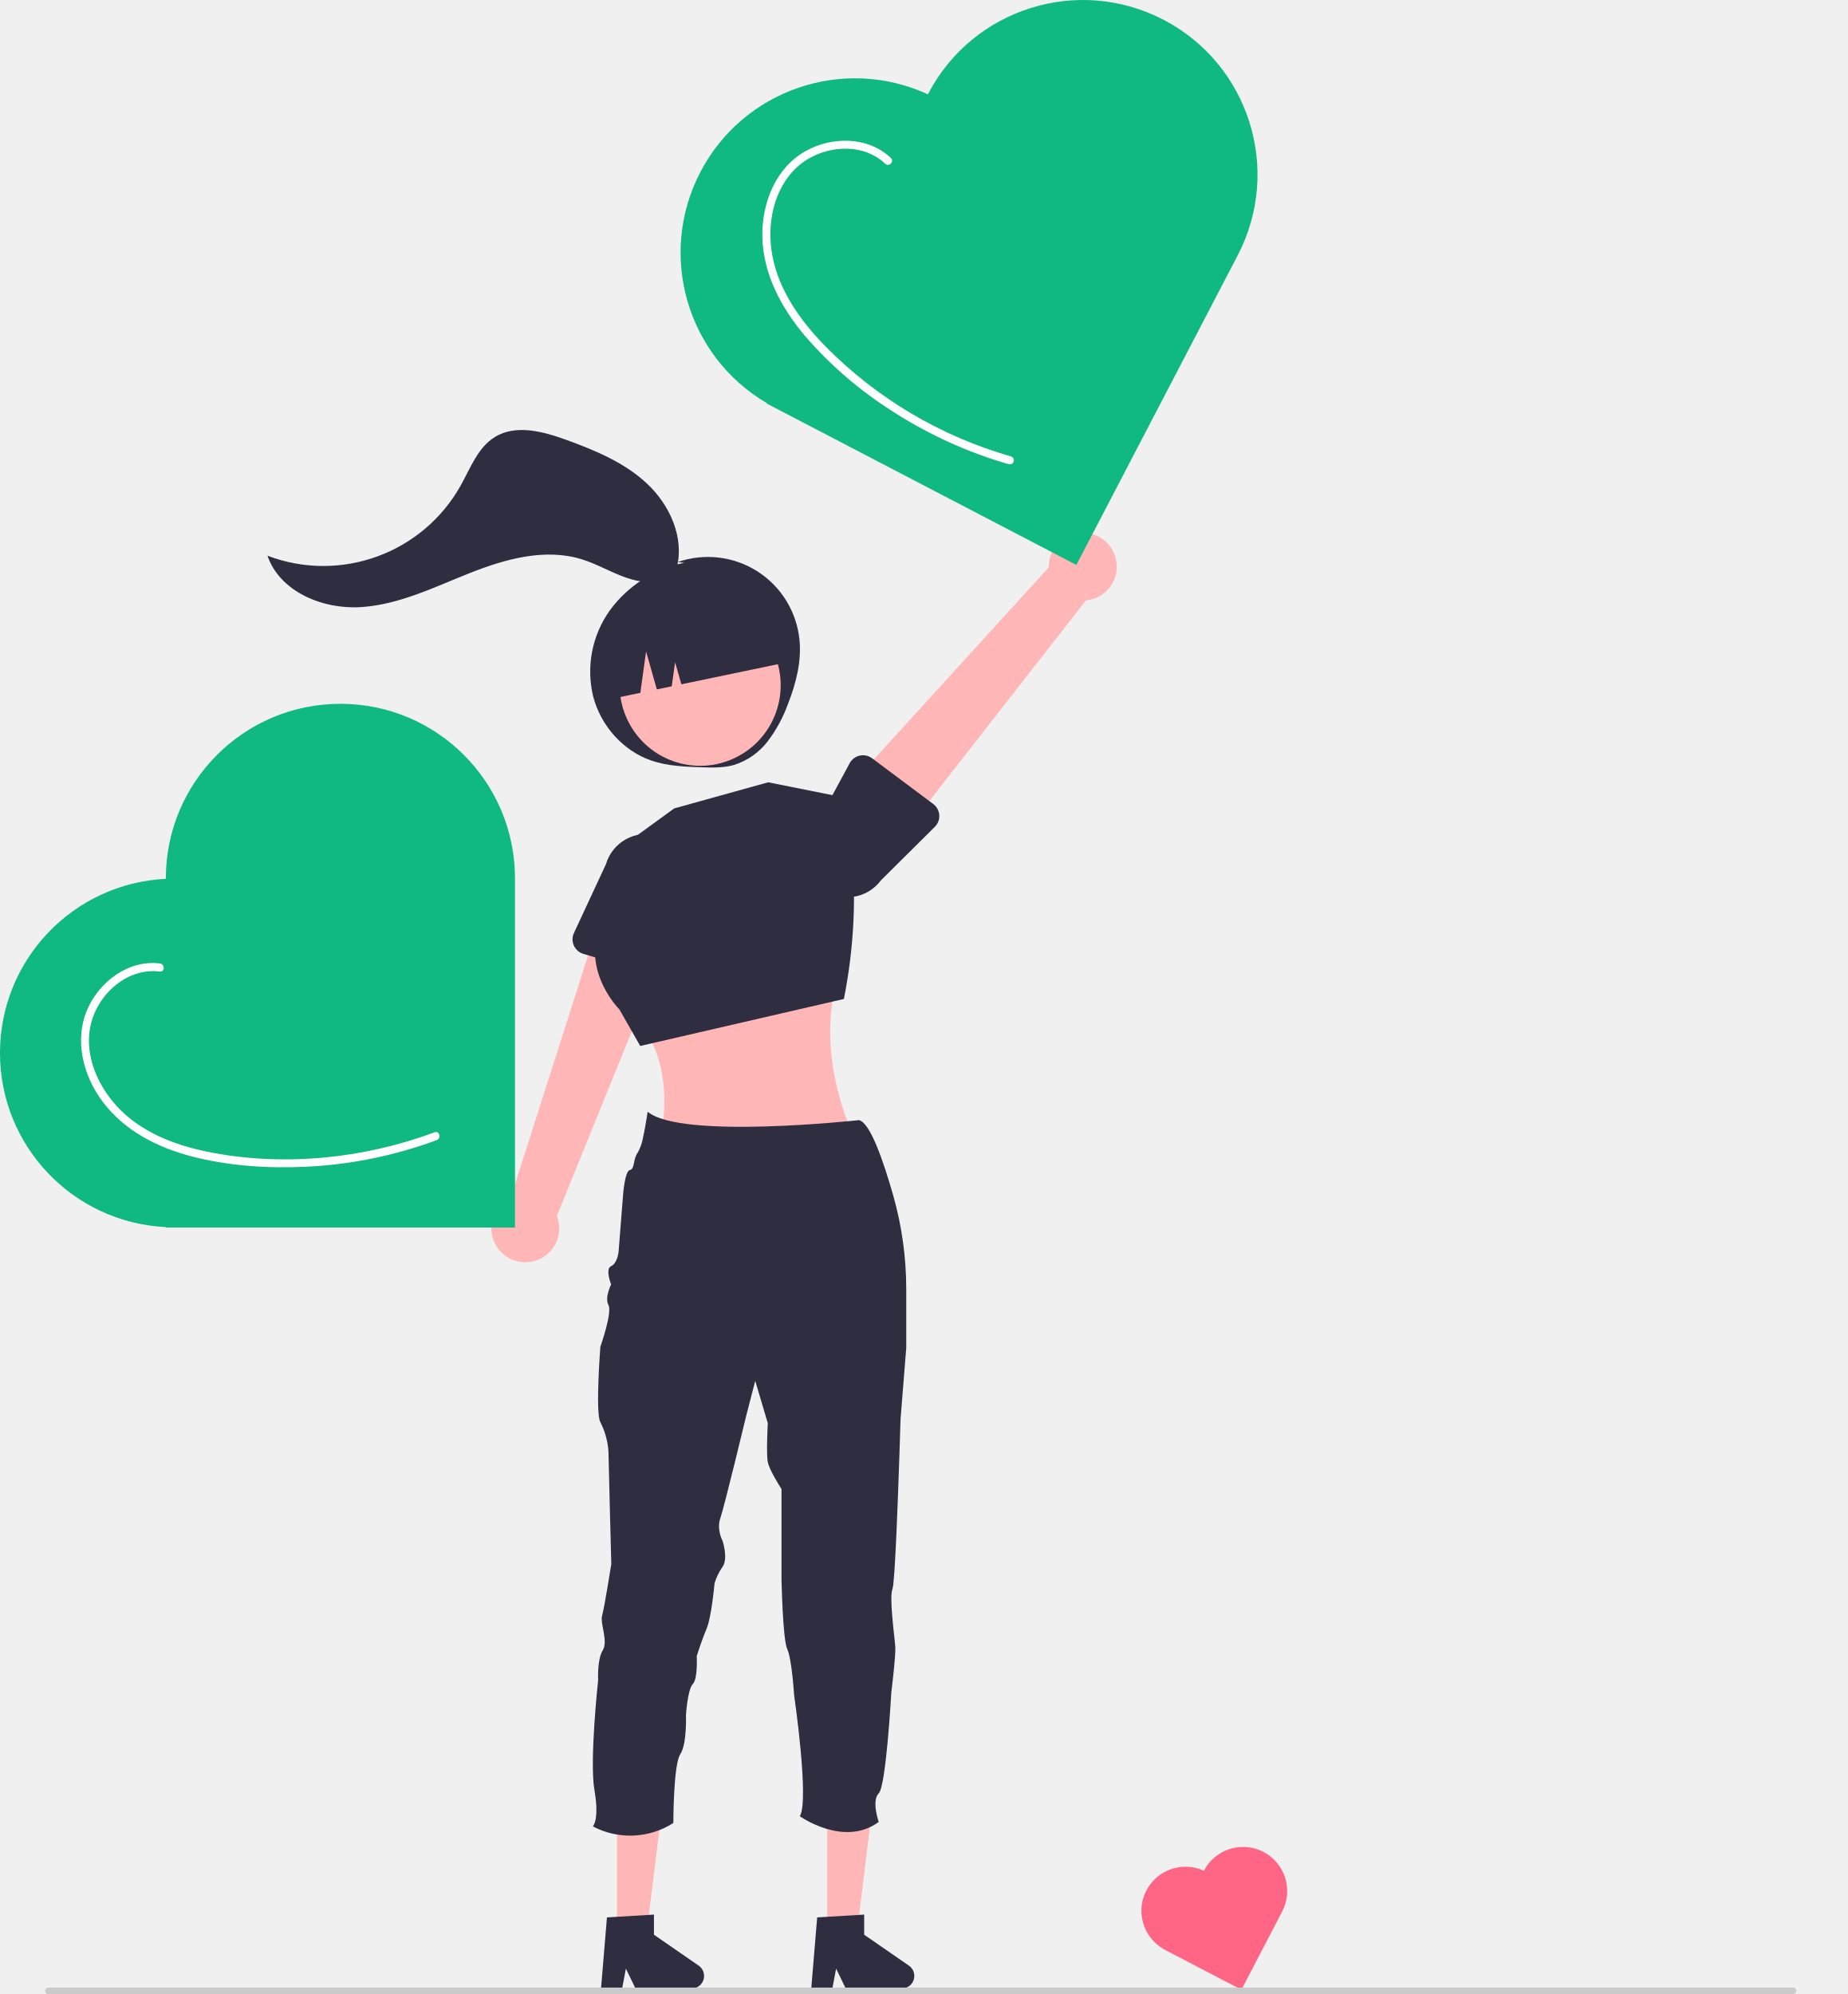
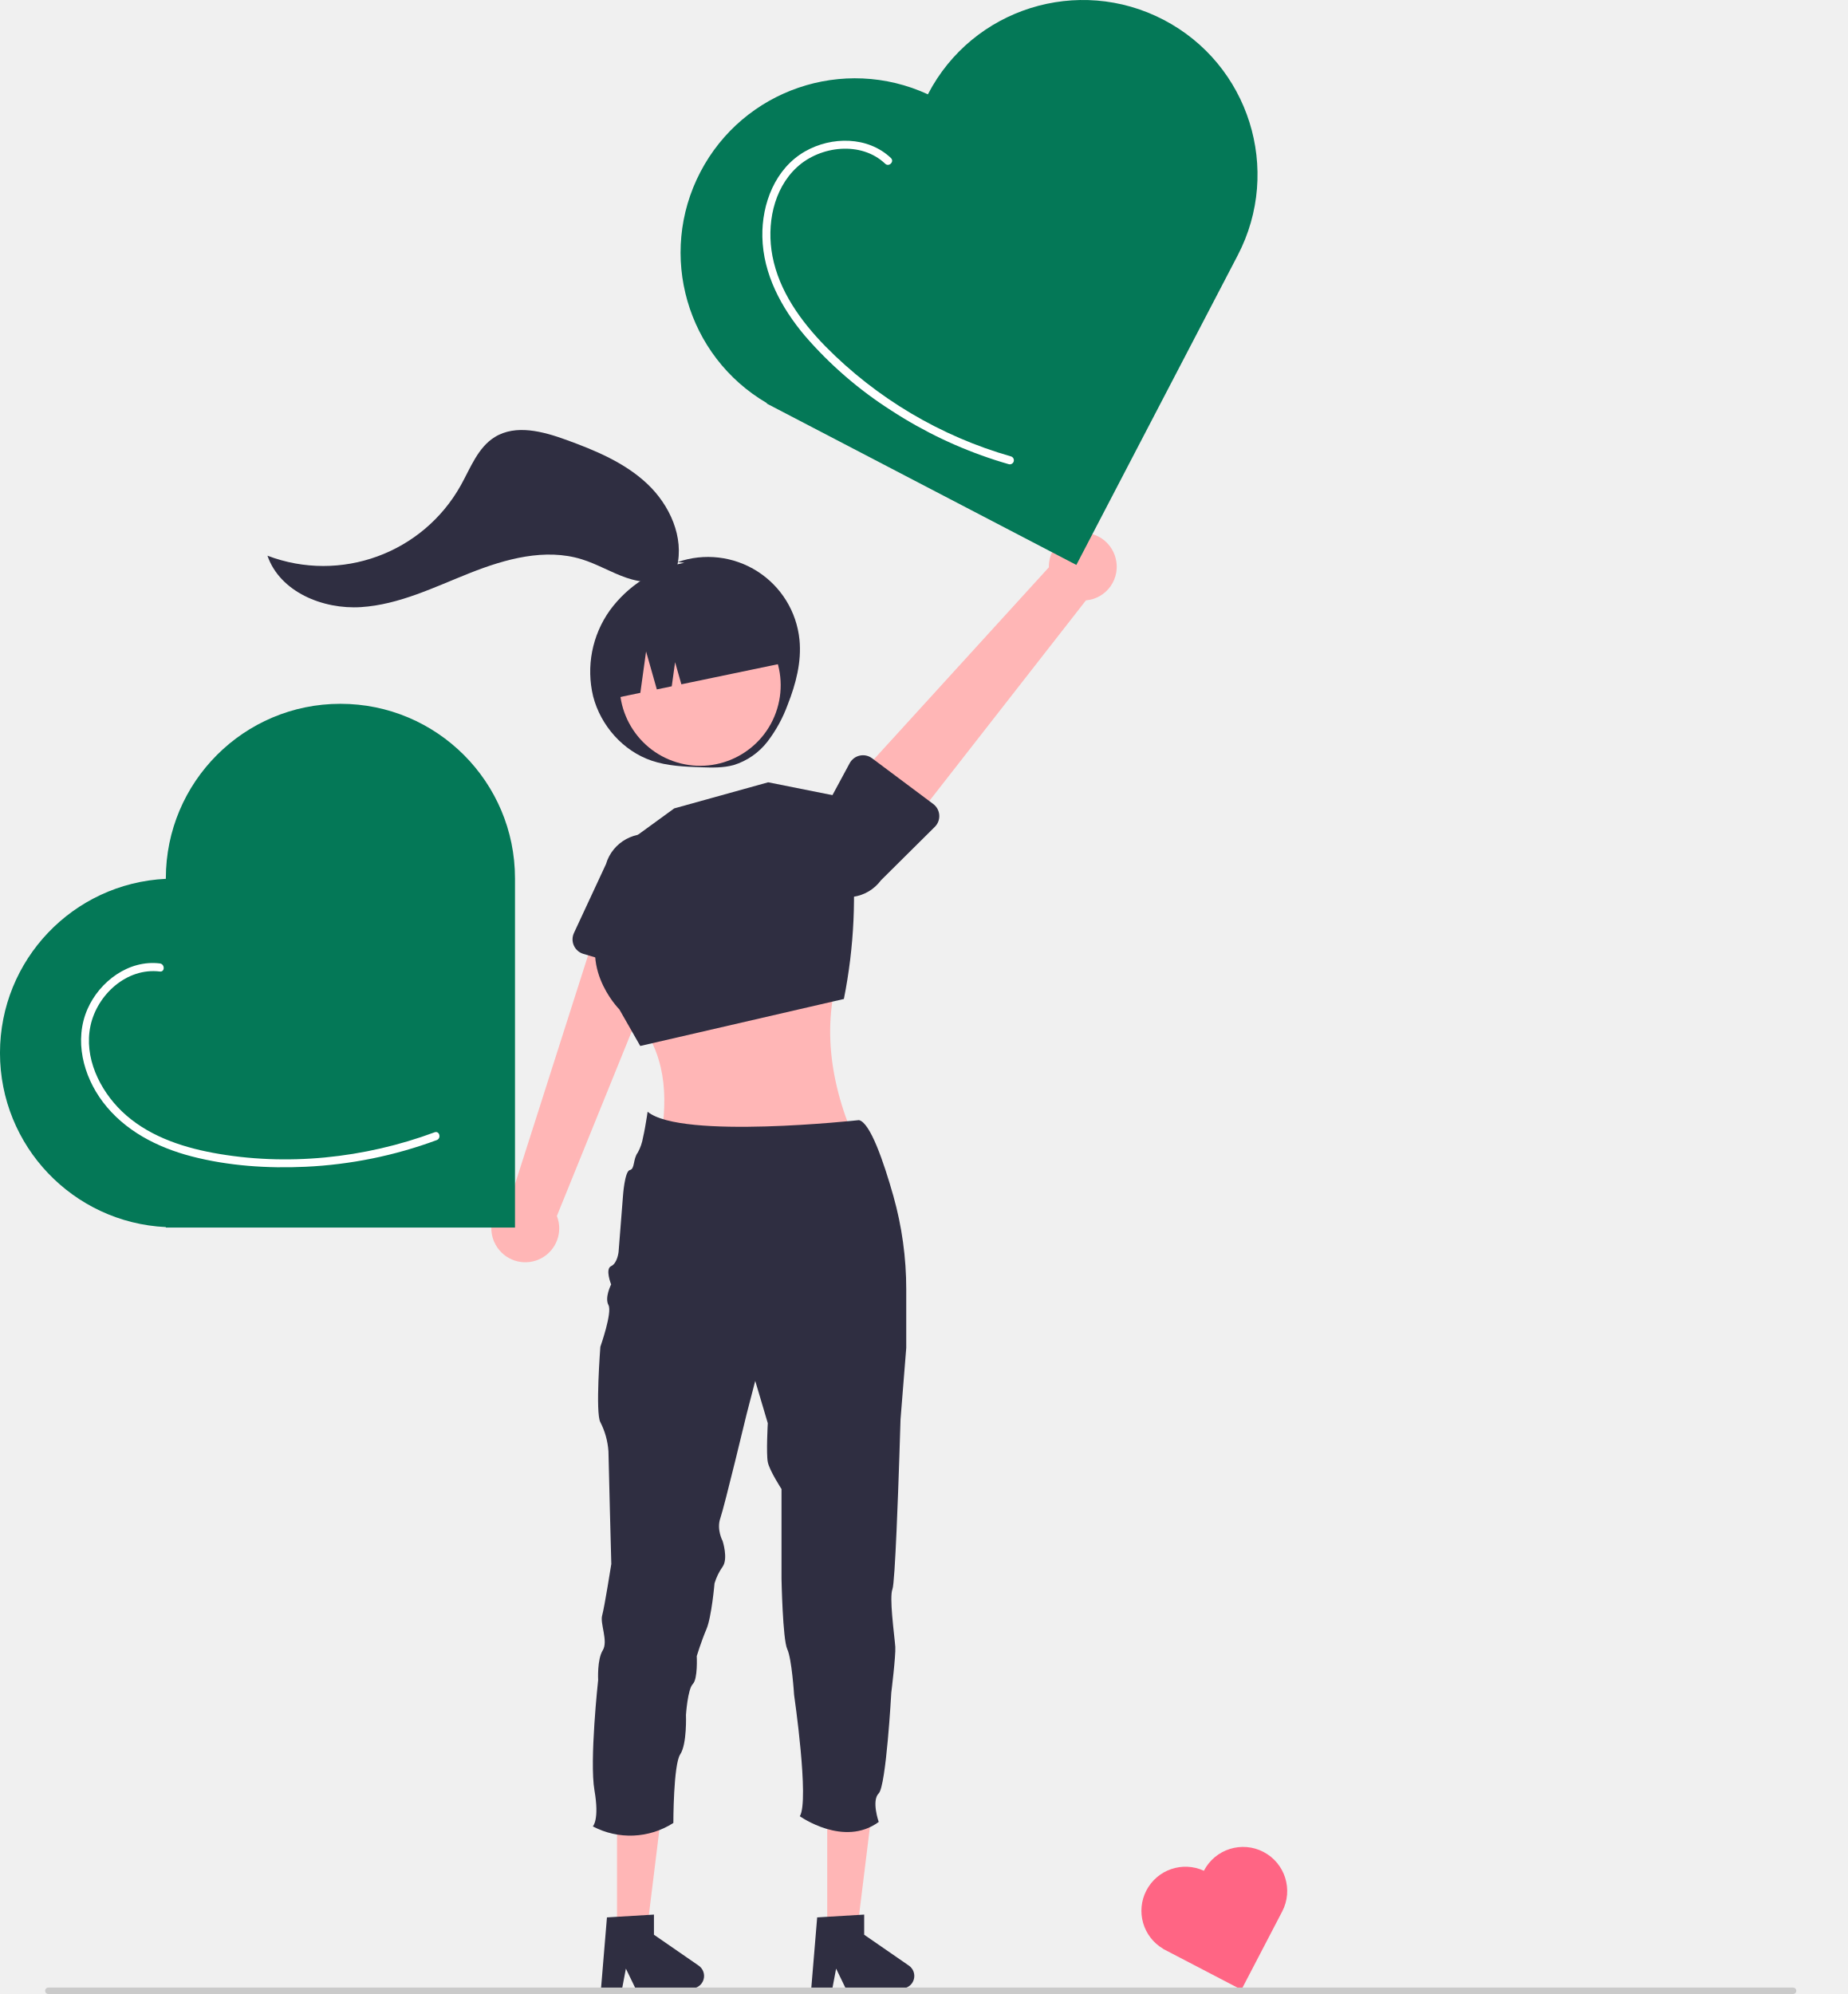
<svg xmlns="http://www.w3.org/2000/svg" data-name="Layer 1" width="685.515" height="739.815" viewBox="0 0 685.515 739.815">
  <defs>
    <pattern id="e316dee7-4006-4b05-87d0-6679d9899947-47" data-name="New Pattern Swatch 2" width="40.062" height="88.607" patternTransform="translate(-33.63512 45.49742)" patternUnits="userSpaceOnUse" viewBox="0 0 40.062 88.607">
      <rect width="40.062" height="88.607" fill="none" />
      <path d="M8.421,12.839l-.351,9.45c-.018.483.732.482.75,0l.351-9.45c.018-.483-.732-.482-.75,0Z" fill="#e4e4e4" />
      <path d="M14.472,14.729l-.355,10.583c-.016.483.734.482.75,0l.355-10.583c.016-.483-.734-.482-.75,0Z" fill="#e4e4e4" />
      <path d="M22.493,9.062V19.267a.375.375,0,0,0,.75,0V9.062a.375.375,0,0,0-.75,0Z" fill="#e4e4e4" />
      <path d="M21.36,32.496l-.756,6.047c-.06.478.691.473.75,0l.756-6.047c.06-.478-.691-.473-.75,0Z" fill="#e4e4e4" />
      <path d="M12.339,31.745,11.212,41.951c-.053.479.697.475.75,0l1.127-10.205c.053-.479-.698-.475-.75,0Z" fill="#e4e4e4" />
      <path d="M6.241,32.873v8.315a.375.375,0,0,0,.75,0v-8.315a.375.375,0,0,0-.75,0Z" fill="#e4e4e4" />
      <path d="M25.517,14.354v9.449a.375.375,0,0,0,.75,0V14.354a.375.375,0,0,0-.75,0Z" fill="#e4e4e4" />
      <path d="M25.517,34.385v8.693a.375.375,0,0,0,.75,0V34.385a.375.375,0,0,0-.75,0Z" fill="#e4e4e4" />
      <path d="M17.265,24.462l.269,8.504c.015.481.765.484.75,0l-.269-8.504c-.015-.481-.765-.484-.75,0Z" fill="#e4e4e4" />
      <path d="M17.769,46.007l.283,4.252c.032.479.782.483.75,0l-.283-4.252c-.032-.479-.782-.483-.75,0Z" fill="#e4e4e4" />
      <path d="M12.87,50.82l-.549,7.088c-.037.481.713.479.75,0l.549-7.088c.037-.481-.713-.479-.75,0Z" fill="#e4e4e4" />
      <path d="M9.047,27.955l.838,4.254c.093.473.816.273.723-.199l-.838-4.254c-.093-.473-.816-.273-.723.199Z" fill="#e4e4e4" />
      <path d="M8.131,46.858,7.848,52.81c-.023.482.727.481.75,0l.283-5.953c.023-.482-.727-.481-.75,0Z" fill="#e4e4e4" />
      <path d="M3.051,36.934,4.468,51.108c.048.476.798.481.75,0L3.801,36.934c-.048-.476-.798-.481-.75,0Z" fill="#e4e4e4" />
      <path d="M20.654,32.684l.283,16.157a.375.375,0,0,0,.75,0l-.283-16.157a.375.375,0,0,0-.75,0Z" fill="#e4e4e4" />
      <path d="M29.236,29.573l-.85,17.291c-.024.482.726.481.75,0l.85-17.291c.024-.482-.726-.481-.75,0Z" fill="#e4e4e4" />
      <path d="M23.442,11.142l-1.701,15.874c-.051.479.699.476.75,0l1.701-15.874c.051-.479-.699-.476-.75,0Z" fill="#e4e4e4" />
      <path d="M17.638.361,16.519,16.519c-.033.482.717.48.75,0L18.388.361c.033-.482-.717-.48-.75,0Z" fill="#e4e4e4" />
      <path d="M14.11,2.924,11.086,28.163c-.057.478.693.474.75,0L14.86,2.924c.057-.478-.693-.474-.75,0Z" fill="#e4e4e4" />
      <path d="M6.765,2.068l.922,24.092c.018.481.769.483.75,0l-.922-24.092c-.018-.481-.768-.483-.75,0Z" fill="#e4e4e4" />
      <path d="M11.894,1.864l7.922,22.966c.156.454.881.259.723-.199L12.617,1.665c-.156-.454-.881-.259-.723.199Z" fill="#e4e4e4" />
      <path d="M36.712,3.203,36.429,17.093a.375.375,0,0,0,.75,0l.283-13.89a.375.375,0,0,0-.75,0Z" fill="#e4e4e4" />
      <path d="M26.648,26.728l.865,19.842c.021.481.771.483.75,0l-.865-19.842c-.021-.481-.771-.483-.75,0Z" fill="#e4e4e4" />
      <path d="M26.556,55.362l-.567,9.071c-.03.482.72.48.75,0l.567-9.071c.03-.482-.72-.48-.75,0Z" fill="#e4e4e4" />
      <path d="M18.336,60.464V67.267a.375.375,0,0,0,.75,0V60.464a.375.375,0,0,0-.75,0Z" fill="#e4e4e4" />
      <path d="M10.904,37.519,9.53,57.081c-.034.482.716.48.75,0L11.654,37.519c.034-.482-.716-.48-.75,0Z" fill="#e4e4e4" />
      <path d="M1.853,38.073l2.026,32.596c.03.479.78.483.75,0L2.603,38.073c-.03-.479-.78-.483-.75,0Z" fill="#e4e4e4" />
      <path d="M.009,39.287l7.102,34.863c.096.473.819.273.723-.199L.732,39.087c-.096-.473-.819-.273-.723.199Z" fill="#e4e4e4" />
      <path d="M12.864,67.303l2.176,6.268c.157.453.882.258.723-.199L13.587,67.104c-.157-.453-.882-.258-.723.199Z" fill="#e4e4e4" />
      <path d="M27.974,43.74v22.394a.375.375,0,0,0,.75,0V43.74a.375.375,0,0,0-.75,0Z" fill="#e4e4e4" />
      <path d="M32.765,29.956l3.124,20.409c.073.476.796.274.723-.199L33.488,29.756c-.073-.476-.796-.274-.723.199Z" fill="#e4e4e4" />
      <path d="M31.942,11.992V25.598a.375.375,0,0,0,.75,0V11.992a.375.375,0,0,0-.75,0Z" fill="#e4e4e4" />
      <path d="M17.259,52.24l1.163,19.841c.028.48.778.483.75,0l-1.163-19.841c-.028-.48-.778-.483-.75,0Z" fill="#e4e4e4" />
      <path d="M9.65,55.518l5.311,18.164a.375.375,0,0,0,.723-.199L10.374,55.319a.375.375,0,0,0-.723.199Z" fill="#e4e4e4" />
      <path d="M26.556,57.629v24.378a.375.375,0,0,0,.75,0V57.629a.375.375,0,0,0-.75,0Z" fill="#e4e4e4" />
      <path d="M33.878,60.468,35.571,80.878c.04.478.79.482.75,0L34.628,60.468c-.04-.478-.79-.482-.75,0Z" fill="#e4e4e4" />
      <path d="M22.351,74.64l-.85,13.606c-.03.482.72.48.75,0l.85-13.606c.03-.482-.72-.48-.75,0Z" fill="#e4e4e4" />
      <path d="M14.215,59.907,12.513,82.017c-.037.481.713.479.75,0L14.965,59.907c.037-.481-.713-.479-.75,0Z" fill="#e4e4e4" />
      <path d="M5.854,56.883l4.529,22.678c.094.473.818.273.723-.199L6.577,56.684c-.094-.473-.818-.273-.723.199Z" fill="#e4e4e4" />
      <path d="M24.57,42.142l6.796,26.647a.375.375,0,0,0,.723-.199L25.293,41.943a.375.375,0,0,0-.723.199Z" fill="#e4e4e4" />
      <path d="M39.312,25.314V40.622a.375.375,0,0,0,.75,0V25.314a.375.375,0,0,0-.75,0Z" fill="#e4e4e4" />
      <path d="M32.205,12.556,29.657,34.667c-.055.479.695.475.75,0l2.547-22.111c.055-.479-.695-.475-.75,0Z" fill="#e4e4e4" />
    </pattern>
  </defs>
  <path d="M553.872,317.457a34.124,34.124,0,0,0-45.197-28.821l2.474.252a45.211,45.211,0,0,0-27.631,17.652,39.146,39.146,0,0,0-6.203,31.925c2.804,10.834,11.08,20.233,21.674,23.839,5.891,2.005,12.214,2.25,18.434,2.462,4.037.137,8.148.26,12.041-.822a25.293,25.293,0,0,0,12.595-8.78,51.676,51.676,0,0,0,7.45-13.642C552.524,333.864,554.691,325.647,553.872,317.457Z" transform="translate(-257.2424 -80.09271)" fill="#2f2e41" />
  <path d="M641.831,816.594c-8.795-33.08,10.737-65.324,33.56-87.645,12.164-11.896,25.71-22.237,38.919-32.918a415.653,415.653,0,0,0,36.151-32.557c22.022-22.54,41.231-48.299,53.953-77.254,12.097-27.535,17.815-57.529,14.983-87.573-2.686-28.494-12.9-56.523-31.687-78.384q-3.512-4.086-7.388-7.833c-1.386-1.346-3.51.773-2.121,2.121,20.98,20.372,33.191,47.979,37.324,76.699,4.262,29.619-.129,59.814-11.205,87.506-11.799,29.499-30.56,55.821-52.318,78.791a385.924,385.924,0,0,1-34.903,32.359c-13.124,10.811-26.761,21.025-39.258,32.578-23.032,21.293-43.732,50.582-40.888,83.551a66.356,66.356,0,0,0,1.986,11.355,1.501,1.501,0,0,0,2.893-.798Z" transform="translate(-257.2424 -80.09271)" fill="#f0f0f0" />
  <path d="M733.94,628.269a306.697,306.697,0,0,1-31.516-75.871,312.816,312.816,0,0,1-10.528-81.491c.101-27.507,3.441-55.703,11.968-81.935,8.093-24.896,22.594-48.638,45.616-62.223a74.516,74.516,0,0,1,38.754-10.234c14.375.136,28.552,3.92,41.505,10.047,12.685,6.001,24.285,14.087,35.001,23.102A257.321,257.321,0,0,1,893.255,377.665c17.366,19.97,31.554,43.093,39.478,68.446,8.259,26.422,9.706,55.323,2.042,82.065-7.362,25.685-23.489,47.577-43.288,65.163-21.396,19.004-46.742,32.816-72.299,45.35-6.397,3.137-12.828,6.203-19.26,9.268-1.742.83-.222,3.418,1.514,2.59,26.949-12.844,54.165-25.8,78.188-43.732,21.197-15.823,40.091-35.685,51.331-59.88,11.887-25.586,14.323-54.677,9.396-82.282-4.815-26.979-16.894-52.229-33.061-74.219a242.877,242.877,0,0,0-26.691-30.462,220.722,220.722,0,0,0-32.55-26.529c-23.918-15.634-53.83-25.075-82.176-17.022C740.68,323.581,721.285,343.772,709.744,366.655c-6.459,12.808-10.813,26.581-13.91,40.558a295.572,295.572,0,0,0-6.08,41.81A314.791,314.791,0,0,0,721.607,611.765q4.563,9.173,9.743,18.019a1.501,1.501,0,0,0,2.59-1.514Z" transform="translate(-257.2424 -80.09271)" fill="#f0f0f0" />
  <path d="M714.94,599.269a306.697,306.697,0,0,1-31.516-75.871,312.816,312.816,0,0,1-10.528-81.491c.101-27.507,3.441-55.703,11.968-81.935,8.093-24.896,22.594-48.638,45.616-62.223a74.516,74.516,0,0,1,38.754-10.234c14.375.136,28.552,3.92,41.505,10.047,12.685,6.001,24.285,14.087,35.001,23.102A257.321,257.321,0,0,1,874.255,348.665c17.366,19.97,31.554,43.093,39.478,68.446,8.259,26.422,9.706,55.323,2.042,82.065-7.362,25.685-23.489,47.577-43.288,65.163-21.396,19.004-46.742,32.816-72.299,45.35-6.397,3.137-12.828,6.203-19.26,9.268-1.742.83-.222,3.418,1.514,2.59,26.949-12.844,54.165-25.8,78.188-43.732,21.197-15.823,40.091-35.685,51.331-59.88,11.887-25.586,14.323-54.677,9.396-82.282-4.815-26.979-16.894-52.229-33.061-74.219a242.877,242.877,0,0,0-26.691-30.462,220.722,220.722,0,0,0-32.55-26.529c-23.918-15.634-53.83-25.075-82.176-17.022C721.68,294.581,702.285,314.772,690.744,337.655c-6.459,12.808-10.813,26.581-13.91,40.558a295.572,295.572,0,0,0-6.08,41.81A314.791,314.791,0,0,0,702.607,582.765q4.563,9.173,9.743,18.019a1.501,1.501,0,0,0,2.59-1.514Z" transform="translate(-257.2424 -80.09271)" fill="#f0f0f0" />
  <path d="M441.837,543.048a12.514,12.514,0,0,1,4.876-18.559L481.389,415.914l24.15,12.545L463.86,531.241a12.582,12.582,0,0,1-22.023,11.808Z" transform="translate(-257.2424 -80.09271)" fill="#ffb6b6" />
  <path d="M470.166,430.928a5.605,5.605,0,0,1,.026-4.672l11.877-25.535a15.583,15.583,0,0,1,29.908,8.766l-3.97,27.973a5.611,5.611,0,0,1-7.149,4.591l-27.172-8.051A5.605,5.605,0,0,1,470.166,430.928Z" transform="translate(-257.2424 -80.09271)" fill="#2f2e41" />
  <path d="M570.345,435.238c-8.253,21.61-6.144,44.275,4.02,67.763h-72c2.894-16.711,1.72-32.241-9-45Z" transform="translate(-257.2424 -80.09271)" fill="#ffb6b6" />
  <path d="M486.079,395.526l21.309-15.497L542.256,370.343l29.057,5.811,1.708,16.057a193.849,193.849,0,0,1-2.677,58.523v0L494.796,468.169l-7.749-13.56s-17.434-17.434-3.874-36.806Z" transform="translate(-257.2424 -80.09271)" fill="#2f2e41" />
  <path d="M671.155,287.129a12.514,12.514,0,0,1-11.004,15.72l-70.145,89.837-18.308-20.135,74.707-81.976a12.582,12.582,0,0,1,24.75-3.447Z" transform="translate(-257.2424 -80.09271)" fill="#ffb6b6" />
  <path d="M605.735,382.49a5.605,5.605,0,0,1-1.643,4.374L584.103,406.703a15.583,15.583,0,0,1-25.019-18.585L572.5,363.252a5.611,5.611,0,0,1,8.297-1.83l22.7,16.966A5.605,5.605,0,0,1,605.735,382.49Z" transform="translate(-257.2424 -80.09271)" fill="#2f2e41" />
  <polygon points="228.931 716.837 239.964 716.837 245.213 674.28 228.929 674.28 228.931 716.837" fill="#ffb6b6" />
  <path d="M482.437,791.487l17.441-1.041v7.473l16.582,11.452a4.668,4.668,0,0,1-2.652,8.509H493.043l-3.579-7.392-1.397,7.392h-7.829Z" transform="translate(-257.2424 -80.09271)" fill="#2f2e41" />
  <polygon points="306.931 716.837 317.964 716.837 323.213 674.28 306.929 674.28 306.931 716.837" fill="#ffb6b6" />
  <path d="M560.437,791.487l17.441-1.041v7.473l16.582,11.452a4.668,4.668,0,0,1-2.652,8.509H571.043l-3.579-7.392-1.397,7.392h-7.829Z" transform="translate(-257.2424 -80.09271)" fill="#2f2e41" />
  <path d="M593.485,558.49v21.7l-2.12,26.51s-.67,23.15-1.48,41.41c-.49,11.1-1.04,20.39-1.52,21.59-.59,1.47-.45,5.48-.11,9.69.4,4.87,1.06,10.01,1.17,11.73.21,3.21-1.49,17-1.49,17s-1.9,34.58-4.66,37.34c-2.76,2.76,0,10.61,0,10.61-12.94,9.54-29.28-2.12-29.28-2.12,3.61-5.75-2.12-45-2.12-45s-.84-13.4-2.54-17c-1.7-3.6-2.13-26.09-2.13-26.09v-33.31s-4.46-6.82-5.09-10,0-14.42,0-14.42l-4.66-15.7-3.19,12.3s-8.26,34.37-9.75,38.61c-1.49,4.24.84,8.49.84,8.49s2.13,6.54,0,9.54a21.455,21.455,0,0,0-3,6.16s-1.09,12.52-3,17c-1.91,4.48-3.6,10-3.6,10s.45,8.46-1.46,10.37c-1.91,1.91-2.54,11.46-2.54,11.46s.42,10.81-2.13,14.63c-2.55,3.82-2.55,25.46-2.55,25.46a29.678,29.678,0,0,1-29.88,1.27s2.52-2.36.61-13.36c-1.91-11,1.37-40.95,1.37-40.95s-.42-7.6,1.7-11c2.12-3.4-1.07-9.97-.22-12.94s3.4-19.1,3.4-19.1-1.06-39.67-1.06-41.79a27.7,27.7,0,0,0-3-10.82c-1.91-3.39,0-28,0-28s4.5-12.72,3-15.48c-1.5-2.76,1-7.64,1-7.64s-2.33-5.73,0-6.79,2.76-5.3,2.76-5.3l1.62-20.58s.61-9.34,2.55-9.76c1.94-.42,1.09-4.02,3-6.57a17.93,17.93,0,0,0,1.9-5.52c.27-1.18.52-2.41.73-3.59.6-3.2.97-5.96.97-5.96,12.52,10.4,78.35,3.11,78.42,3.11,4.18.91,9.15,15.42,12.74,28.07A127.592,127.592,0,0,1,593.485,558.49Z" transform="translate(-257.2424 -80.09271)" fill="#2f2e41" />
  <circle cx="517.022" cy="334.349" r="29.872" transform="translate(-210.4911 651.6805) rotate(-73.09108)" fill="#ffb6b6" />
  <path d="M483.258,339.555l0,0,11.567-2.407,2.13-15.35,3.994,14.076,5.529-1.15,1.242-8.954,2.33,8.211,41.08-8.548,0,0a31.622,31.622,0,0,0-37.4-24.517l-5.954,1.239A31.622,31.622,0,0,0,483.258,339.555Z" transform="translate(-257.2424 -80.09271)" fill="#2f2e41" />
-   <path d="M601.594,114.942l-.076.146a64.684,64.684,0,0,0-59.72,114.586l-.076.146,114.878,59.873,59.873-114.878a64.772,64.772,0,1,0-114.878-59.873Z" transform="translate(-257.2424 -80.09271)" fill="#10b981" />
+   <path d="M601.594,114.942l-.076.146a64.684,64.684,0,0,0-59.72,114.586l-.076.146,114.878,59.873,59.873-114.878a64.772,64.772,0,1,0-114.878-59.873Z" transform="translate(-257.2424 -80.09271)" fill="#047857" />
  <path d="M703.942,774.147l-.019.037A16.349,16.349,0,0,0,688.829,803.145l-.019.037L717.845,818.315l15.133-29.035a16.371,16.371,0,1,0-29.035-15.133Z" transform="translate(-257.2424 -80.09271)" fill="#ff6584" />
-   <path d="M318.776,405.992v.164a64.684,64.684,0,0,0,0,129.215v.164l129.544-0-0-129.544a64.772,64.772,0,1,0-129.544,0Z" transform="translate(-257.2424 -80.09271)" fill="#10b981" />
+   <path d="M318.776,405.992v.164a64.684,64.684,0,0,0,0,129.215v.164l129.544-0-0-129.544a64.772,64.772,0,1,0-129.544,0Z" transform="translate(-257.2424 -80.09271)" fill="#047857" />
  <path d="M922.5,819.907h-647.294a1.191,1.191,0,1,1,0-2.381h647.294a1.191,1.191,0,1,1,0,2.381Z" transform="translate(-257.2424 -80.09271)" fill="#cacaca" />
  <path d="M819.441,528.374a57.169,57.169,0,0,0,36.198-13.214,55.475,55.475,0,0,0,19.166-34.289,56.616,56.616,0,0,0-1.108-22.709,1.501,1.501,0,0,0-2.893.798,53.954,53.954,0,0,1-4.074,37.533,53.354,53.354,0,0,1-47.289,28.881,1.501,1.501,0,0,0,0,3Z" transform="translate(-257.2424 -80.09271)" fill="#f0f0f0" />
  <path d="M587.793,138.715c-8.536-8.103-22.013-8.081-31.871-2.441-11.062,6.33-16.077,19.41-15.824,31.691.285,13.822,7.043,26.337,15.769,36.703A146.218,146.218,0,0,0,587.993,232.437a161.414,161.414,0,0,0,38.515,18.354q2.51.809,5.046,1.534a1.501,1.501,0,0,0,.798-2.893,157.494,157.494,0,0,1-68.899-40.879c-9.073-9.293-17.136-20.461-19.616-33.46-2.19-11.48.23-24.809,9.128-32.986,8.649-7.949,23.787-9.739,32.707-1.271,1.4,1.329,3.525-.789,2.121-2.121Z" transform="translate(-257.2424 -80.09271)" fill="#fff" />
  <path d="M316.558,437.549c-11.53-1.434-22.358,6.676-26.848,16.919-5.036,11.487-1.641,24.728,5.664,34.435,8.045,10.691,20.23,16.924,32.968,20.232,13.673,3.551,28.188,4.51,42.262,3.854a161.669,161.669,0,0,0,48.676-9.895c1.794-.666,1.018-3.567-.798-2.893-26.001,9.654-54.946,12.7-82.287,7.603-12.222-2.278-24.669-6.625-33.776-15.418-8.252-7.967-14.09-20.034-11.607-31.687,2.468-11.579,13.477-21.677,25.745-20.151,1.911.238,1.894-2.764,0-3Z" transform="translate(-257.2424 -80.09271)" fill="#fff" />
  <path d="M508.376,290.599c2.789-11.148-2.613-23.105-10.976-30.986S478.124,247.204,467.323,243.282c-8.614-3.127-18.703-5.847-26.499-1.031-6.264,3.87-8.982,11.388-12.563,17.822a58.412,58.412,0,0,1-71.786,26.195c4.623,13.421,20.548,19.986,34.714,19.075s27.25-7.436,40.447-12.667,27.876-9.273,41.439-5.084c5.725,1.768,10.931,4.924,16.599,6.866s12.301,2.52,17.352-.702" transform="translate(-257.2424 -80.09271)" fill="#2f2e41" />
  <path d="M706.789,698.887l-9.657-16.997a1.501,1.501,0,0,0-2.59,1.514l9.657,16.997a1.501,1.501,0,0,0,2.59-1.514Z" transform="translate(-257.2424 -80.09271)" fill="#f0f0f0" />
  <path d="M501.124,488.18l-.71-.88A5.562,5.562,0,0,1,501.124,488.18Z" transform="translate(-257.2424 -80.09271)" fill="url(#e316dee7-4006-4b05-87d0-6679d9899947-47)" />
</svg>
